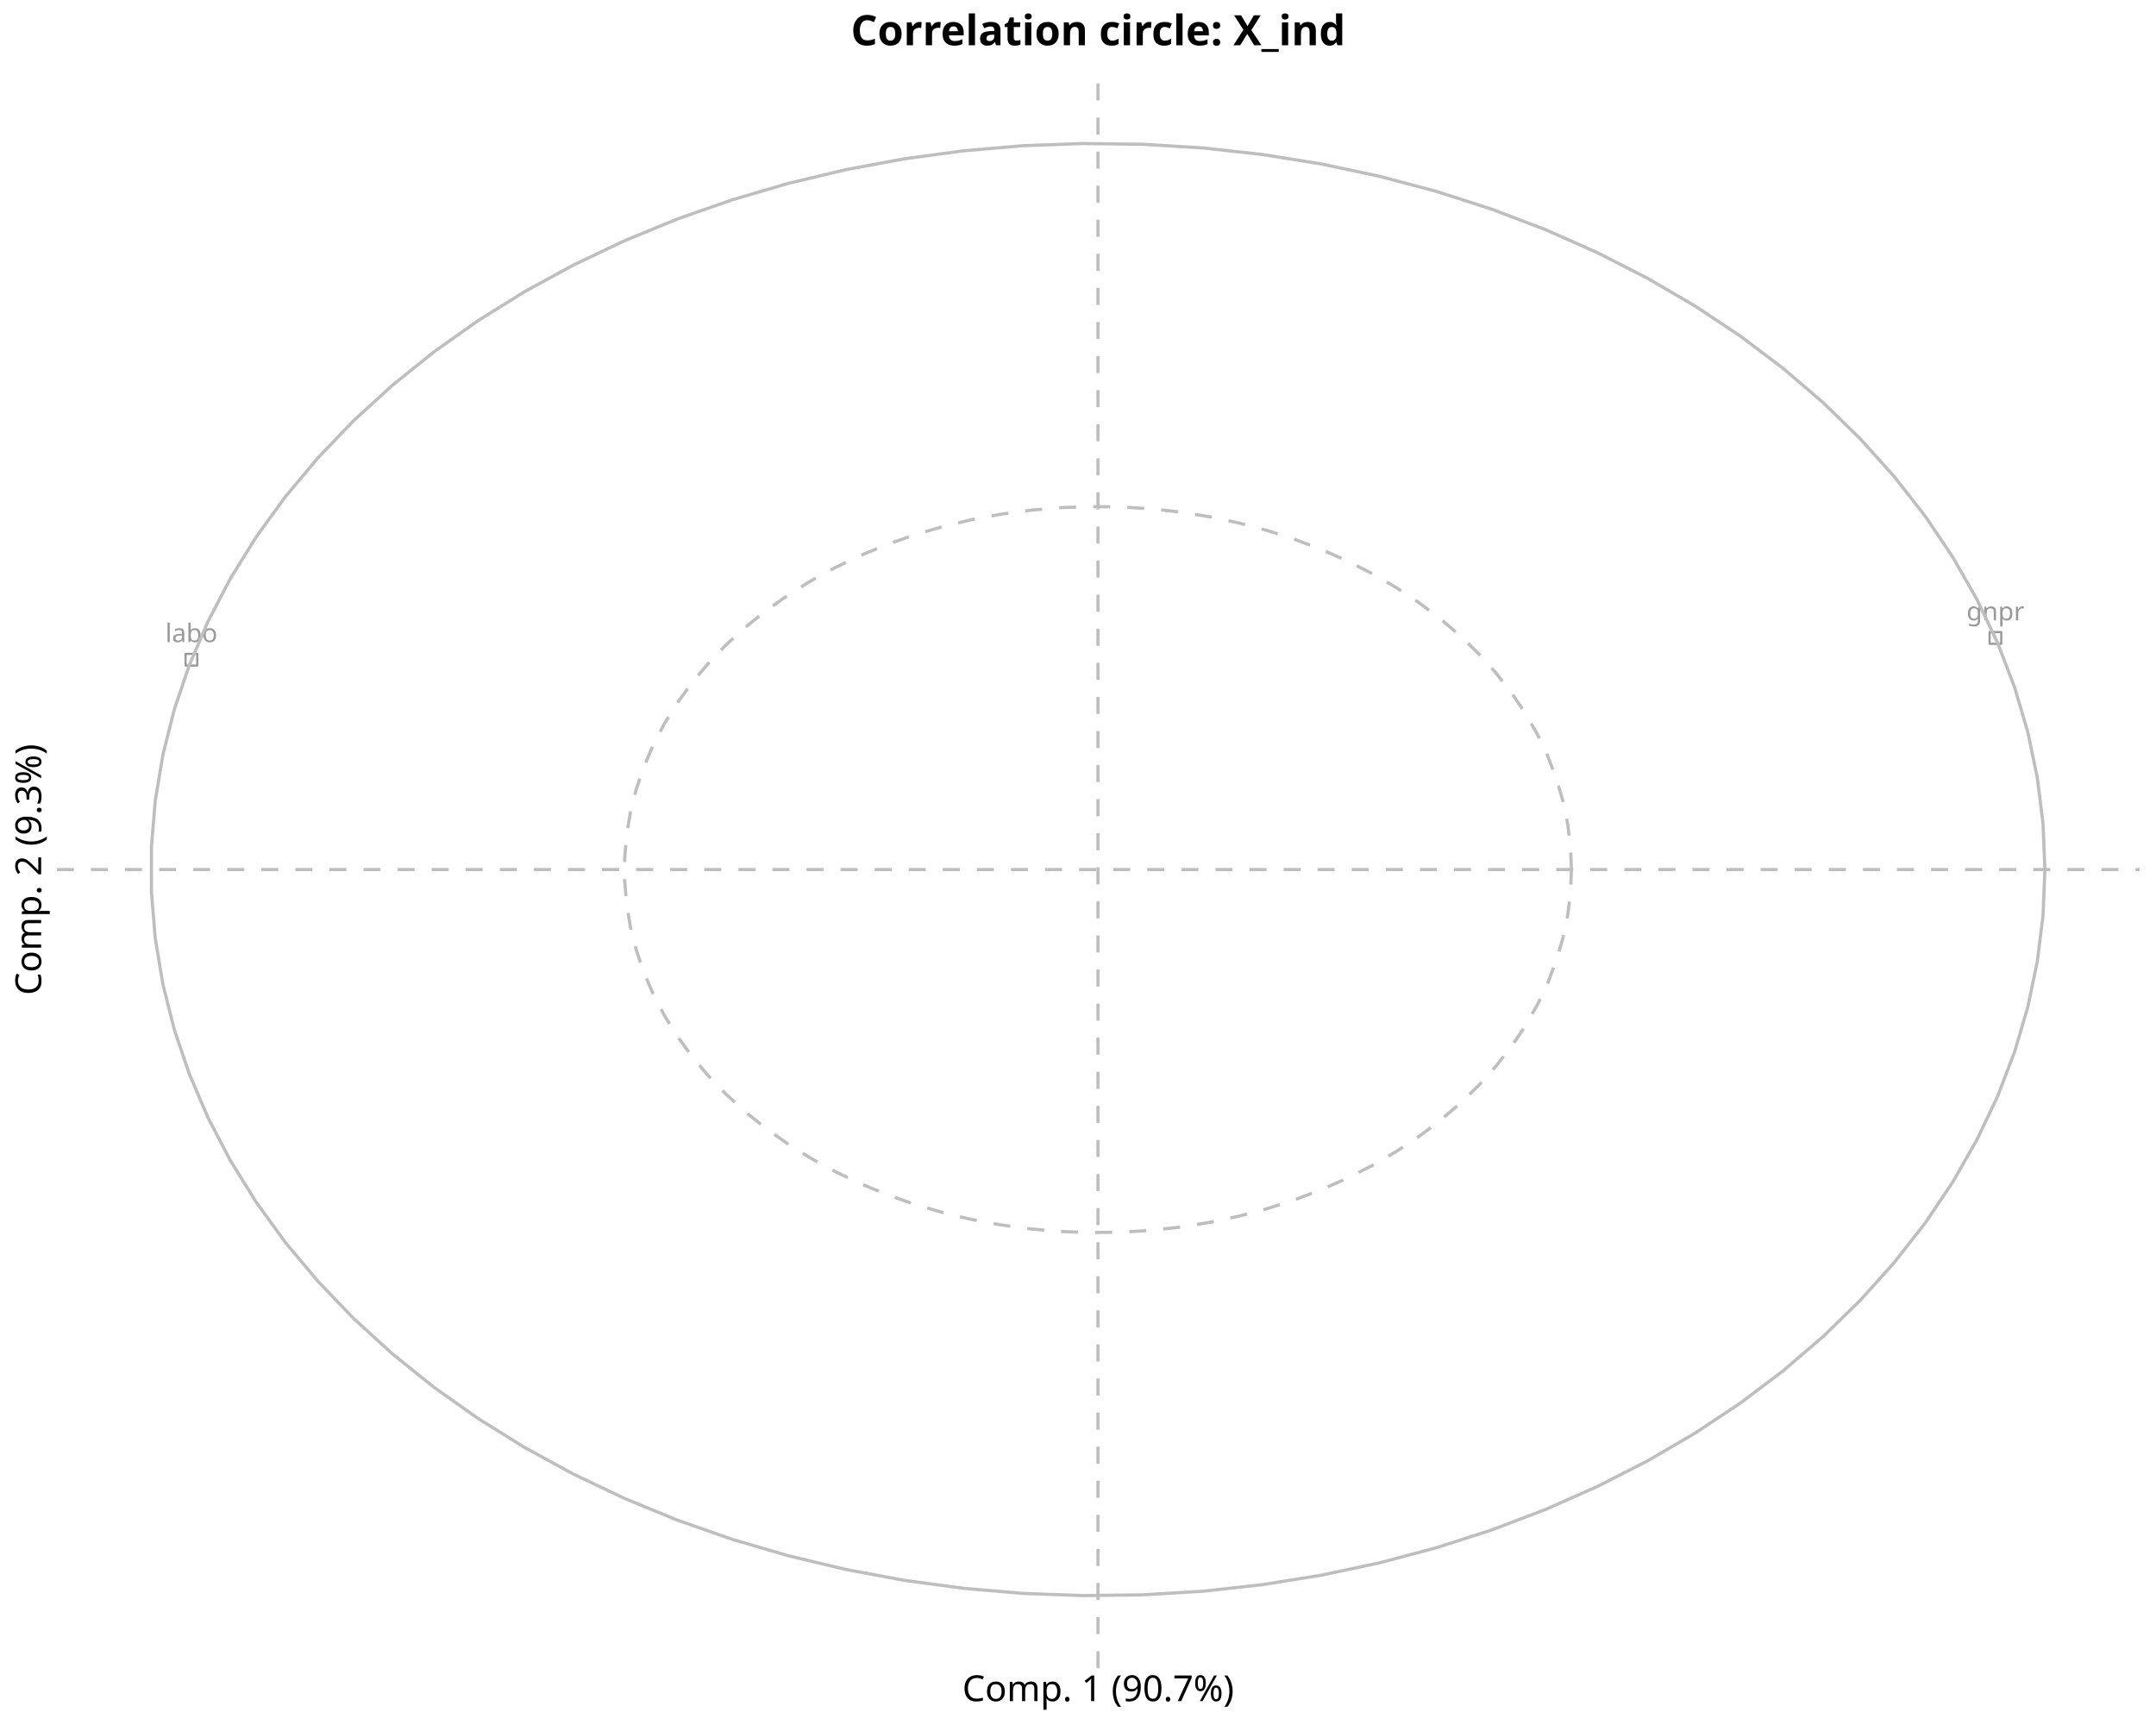
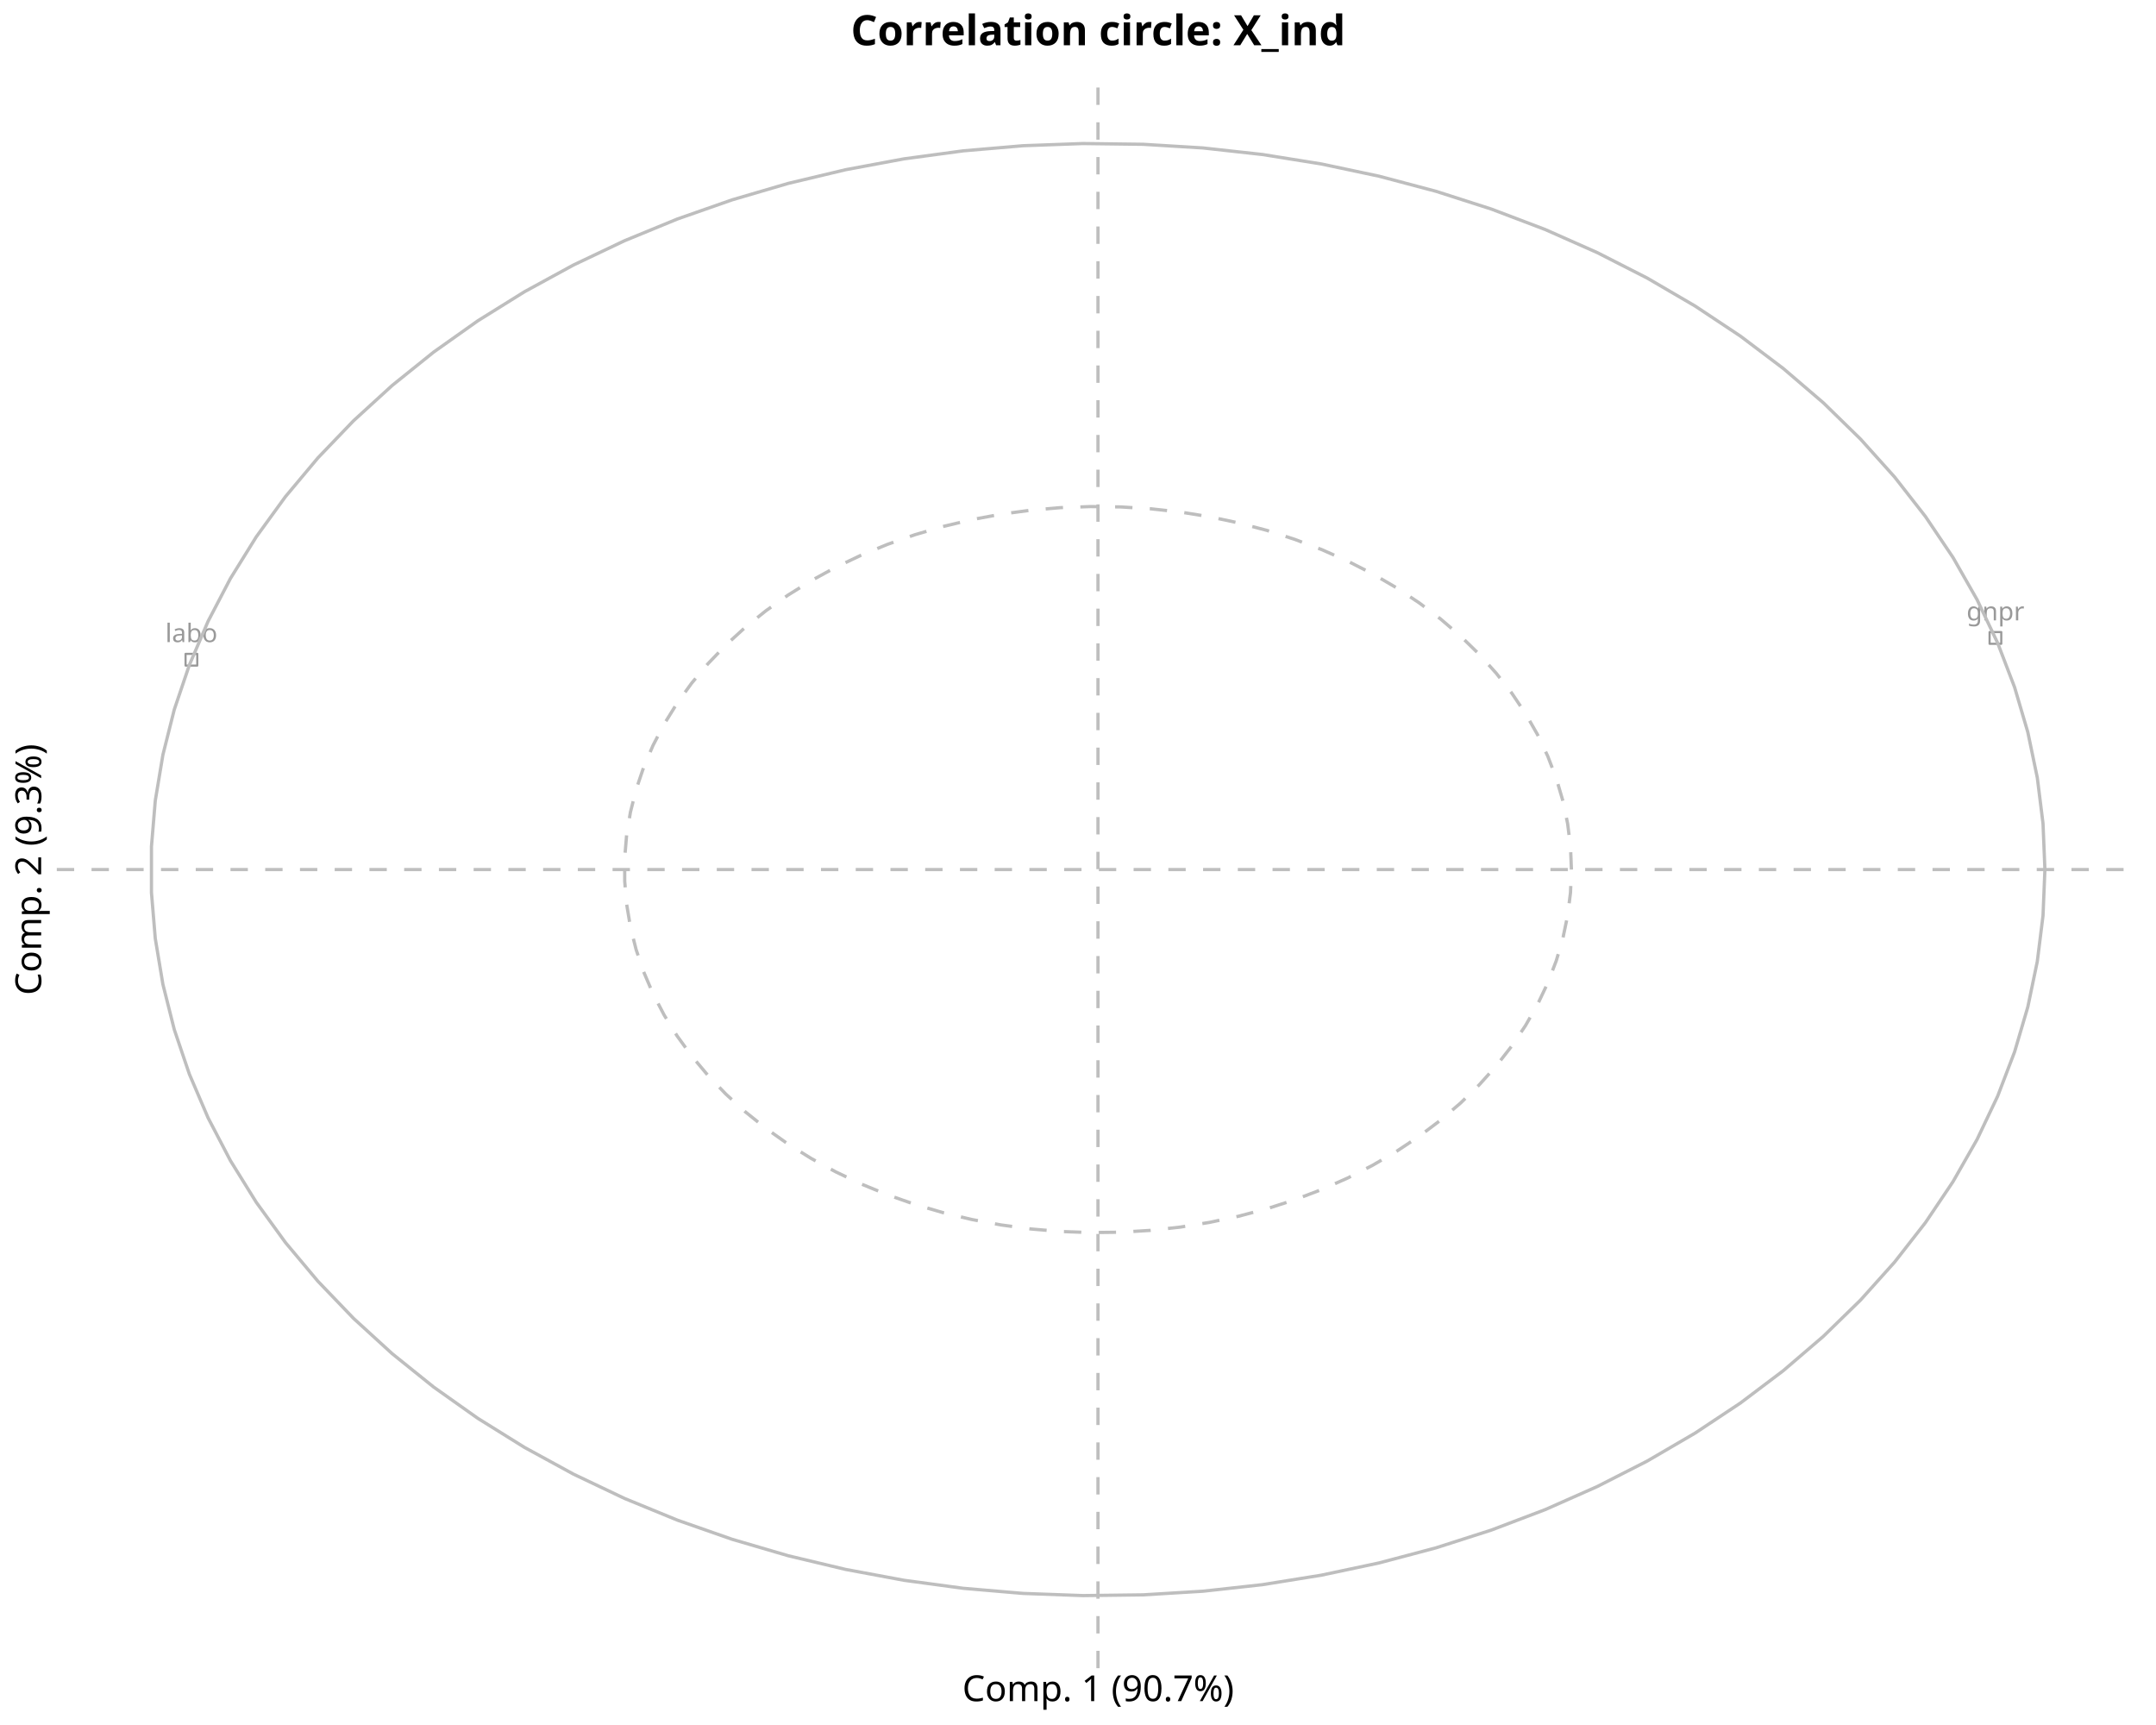
<svg xmlns="http://www.w3.org/2000/svg" class="svglite" data-engine-version="2.0" width="720.00pt" height="576.00pt" viewBox="0 0 720.00 576.00">
  <defs>
    <style type="text/css">
    .svglite line, .svglite polyline, .svglite polygon, .svglite path, .svglite rect, .svglite circle {
      fill: none;
      stroke: #000000;
      stroke-linecap: round;
      stroke-linejoin: round;
      stroke-miterlimit: 10.00;
    }
  </style>
  </defs>
  <rect width="100%" height="100%" style="stroke: none; fill: #FFFFFF;" />
  <defs>
    <clipPath id="cpMC4wMHw3MjAuMDB8MC4wMHw1NzYuMDA=">
      <rect x="0.00" y="0.00" width="720.00" height="576.00" />
    </clipPath>
  </defs>
  <g clip-path="url(#cpMC4wMHw3MjAuMDB8MC4wMHw1NzYuMDA=)">
    <rect x="0.00" y="0.00" width="720.00" height="576.00" style="stroke-width: 1.07; stroke: #FFFFFF; fill: #FFFFFF;" />
  </g>
  <defs>
    <clipPath id="cpMTguOTd8NzE0LjUyfDIzLjY5fDU1Ny4wMw==">
      <rect x="18.97" y="23.69" width="695.55" height="533.34" />
    </clipPath>
  </defs>
  <g clip-path="url(#cpMTguOTd8NzE0LjUyfDIzLjY5fDU1Ny4wMw==)">
    <rect x="18.97" y="23.69" width="695.55" height="533.34" style="stroke-width: 1.07; stroke: none; fill: #FFFFFF;" />
    <text x="666.38" y="207.14" text-anchor="middle" style="font-size: 8.54px; fill: #999999; font-family: sans;" textLength="17.09px" lengthAdjust="spacingAndGlyphs">gnpr</text>
    <text x="63.92" y="214.41" text-anchor="middle" style="font-size: 8.54px; fill: #999999; font-family: sans;" textLength="16.14px" lengthAdjust="spacingAndGlyphs">labo</text>
-     <line x1="366.67" y1="557.03" x2="366.67" y2="23.69" style="stroke-width: 1.07; stroke: #BEBEBE; stroke-dasharray: 5.69,5.69; stroke-linecap: butt;" />
-     <line x1="18.97" y1="290.36" x2="714.52" y2="290.36" style="stroke-width: 1.07; stroke: #BEBEBE; stroke-dasharray: 5.69,5.69; stroke-linecap: butt;" />
+     <line x1="366.67" y1="557.03" x2="366.67" y2="23.69" style="stroke-width: 1.09; stroke: #BEBEBE; stroke-dasharray: 5.80,5.80; stroke-linecap: butt;" />
+     <line x1="18.97" y1="290.36" x2="714.52" y2="290.36" style="stroke-width: 1.09; stroke: #BEBEBE; stroke-dasharray: 5.80,5.80; stroke-linecap: butt;" />
    <rect x="664.42" y="211.06" width="3.91" height="3.91" style="stroke-width: 0.71; stroke: #999999;" />
    <rect x="61.97" y="218.33" width="3.91" height="3.91" style="stroke-width: 0.71; stroke: #999999;" />
-     <polyline points="682.90,290.36 682.27,274.98 680.36,259.67 677.19,244.48 672.77,229.47 667.12,214.71 660.25,200.25 652.21,186.15 643.01,172.48 632.70,159.28 621.32,146.61 608.92,134.51 595.54,123.05 581.24,112.25 566.07,102.18 550.10,92.86 533.39,84.34 516.02,76.64 498.04,69.81 479.53,63.87 460.56,58.84 441.22,54.74 421.58,51.59 401.72,49.40 381.71,48.18 361.65,47.93 341.60,48.66 321.66,50.37 301.90,53.04 282.40,56.67 263.23,61.24 244.49,66.73 226.23,73.12 208.55,80.39 191.49,88.50 175.15,97.42 159.57,107.12 144.83,117.56 130.98,128.70 118.08,140.48 106.19,152.87 95.34,165.82 85.58,179.26 76.96,193.15 69.50,207.43 63.24,222.05 58.20,236.94 54.40,252.05 51.86,267.31 50.58,282.67 50.58,298.05 51.86,313.41 54.40,328.67 58.20,343.78 63.24,358.67 69.50,373.29 76.96,387.57 85.58,401.46 95.34,414.91 106.19,427.85 118.08,440.24 130.98,452.02 144.83,463.16 159.57,473.60 175.15,483.30 191.49,492.22 208.55,500.34 226.23,507.60 244.49,513.99 263.23,519.48 282.40,524.05 301.90,527.68 321.66,530.35 341.60,532.06 361.65,532.79 381.71,532.54 401.72,531.33 421.58,529.14 441.22,525.98 460.56,521.88 479.53,516.85 498.04,510.91 516.02,504.08 533.39,496.38 550.10,487.86 566.07,478.54 581.24,468.47 595.54,457.68 608.92,446.21 621.32,434.12 632.70,421.44 643.01,408.24 652.21,394.57 660.25,380.47 667.12,366.02 672.77,351.25 677.19,336.25 680.36,321.05 682.27,305.74 682.90,290.36 " style="stroke-width: 1.07; stroke: #BEBEBE; stroke-linecap: butt;" />
-     <polyline points="524.78,290.36 524.47,282.67 523.51,275.01 521.93,267.42 519.72,259.91 516.89,252.53 513.46,245.30 509.44,238.26 504.84,231.42 499.68,224.82 493.99,218.48 487.79,212.44 481.10,206.70 473.95,201.31 466.37,196.27 458.38,191.61 450.03,187.35 441.34,183.50 432.35,180.09 423.10,177.11 413.61,174.60 403.94,172.55 394.12,170.97 384.19,169.88 374.19,169.27 364.16,169.15 354.13,169.51 344.16,170.37 334.28,171.70 324.53,173.51 314.95,175.80 305.58,178.54 296.45,181.74 287.61,185.37 279.08,189.43 270.91,193.89 263.12,198.74 255.75,203.96 248.82,209.53 242.37,215.42 236.43,221.62 231.00,228.09 226.12,234.81 221.81,241.76 218.08,248.90 214.95,256.21 212.43,263.65 210.53,271.21 209.26,278.84 208.62,286.51 208.62,294.21 209.26,301.88 210.53,309.51 212.43,317.07 214.95,324.51 218.08,331.82 221.81,338.97 226.12,345.91 231.00,352.63 236.43,359.10 242.37,365.30 248.82,371.19 255.75,376.76 263.12,381.98 270.91,386.83 279.08,391.29 287.61,395.35 296.45,398.98 305.58,402.18 314.95,404.92 324.53,407.21 334.28,409.02 344.16,410.36 354.13,411.21 364.16,411.57 374.19,411.45 384.19,410.84 394.12,409.75 403.94,408.17 413.61,406.12 423.10,403.61 432.35,400.63 441.34,397.22 450.03,393.37 458.38,389.11 466.37,384.45 473.95,379.41 481.10,374.02 487.79,368.29 493.99,362.24 499.68,355.90 504.84,349.30 509.44,342.46 513.46,335.42 516.89,328.19 519.72,320.81 521.93,313.30 523.51,305.71 524.47,298.05 524.78,290.36 " style="stroke-width: 1.07; stroke: #BEBEBE; stroke-dasharray: 5.69,5.69; stroke-linecap: butt;" />
+     <polyline points="682.90,290.36 682.27,274.98 680.36,259.67 677.19,244.48 672.77,229.47 667.12,214.71 660.25,200.25 652.21,186.15 643.01,172.48 632.70,159.28 621.32,146.61 608.92,134.51 595.54,123.05 581.24,112.25 566.07,102.18 550.10,92.86 533.39,84.34 516.02,76.64 498.04,69.81 479.53,63.87 460.56,58.84 441.22,54.74 421.58,51.59 401.72,49.40 381.71,48.18 361.65,47.93 341.60,48.66 321.66,50.37 301.90,53.04 282.40,56.67 263.23,61.24 244.49,66.73 226.23,73.12 208.55,80.39 191.49,88.50 175.15,97.42 159.57,107.12 144.83,117.56 130.98,128.70 118.08,140.48 106.19,152.87 95.34,165.82 85.58,179.26 76.96,193.15 69.50,207.43 63.24,222.05 58.20,236.94 54.40,252.05 51.86,267.31 50.58,282.67 50.58,298.05 51.86,313.41 54.40,328.67 58.20,343.78 63.24,358.67 69.50,373.29 76.96,387.57 85.58,401.46 95.34,414.91 106.19,427.85 118.08,440.24 130.98,452.02 144.83,463.16 159.57,473.60 175.15,483.30 191.49,492.22 208.55,500.34 226.23,507.60 244.49,513.99 263.23,519.48 282.40,524.05 301.90,527.68 321.66,530.35 341.60,532.06 361.65,532.79 381.71,532.54 401.72,531.33 421.58,529.14 441.22,525.98 460.56,521.88 479.53,516.85 498.04,510.91 516.02,504.08 533.39,496.38 550.10,487.86 566.07,478.54 581.24,468.47 595.54,457.68 608.92,446.21 621.32,434.12 632.70,421.44 643.01,408.24 652.21,394.57 660.25,380.47 667.12,366.02 672.77,351.25 677.19,336.25 680.36,321.05 682.27,305.74 682.90,290.36 " style="stroke-width: 1.09; stroke: #BEBEBE; stroke-linecap: butt;" />
+     <polyline points="524.78,290.36 524.47,282.67 523.51,275.01 521.93,267.42 519.72,259.91 516.89,252.53 513.46,245.30 509.44,238.26 504.84,231.42 499.68,224.82 493.99,218.48 487.79,212.44 481.10,206.70 473.95,201.31 466.37,196.27 458.38,191.61 450.03,187.35 441.34,183.50 432.35,180.09 423.10,177.11 413.61,174.60 403.94,172.55 394.12,170.97 384.19,169.88 374.19,169.27 364.16,169.15 354.13,169.51 344.16,170.37 334.28,171.70 324.53,173.51 314.95,175.80 305.58,178.54 296.45,181.74 287.61,185.37 279.08,189.43 270.91,193.89 263.12,198.74 255.75,203.96 248.82,209.53 242.37,215.42 236.43,221.62 231.00,228.09 226.12,234.81 221.81,241.76 218.08,248.90 214.95,256.21 212.43,263.65 210.53,271.21 209.26,278.84 208.62,286.51 208.62,294.21 209.26,301.88 210.53,309.51 212.43,317.07 214.95,324.51 218.08,331.82 221.81,338.97 226.12,345.91 231.00,352.63 236.43,359.10 242.37,365.30 248.82,371.19 255.75,376.76 263.12,381.98 270.91,386.83 279.08,391.29 287.61,395.35 296.45,398.98 305.58,402.18 314.95,404.92 324.53,407.21 334.28,409.02 344.16,410.36 354.13,411.21 364.16,411.57 374.19,411.45 384.19,410.84 394.12,409.75 403.94,408.17 413.61,406.12 423.10,403.61 432.35,400.63 441.34,397.22 450.03,393.37 458.38,389.11 466.37,384.45 473.95,379.41 481.10,374.02 487.79,368.29 493.99,362.24 499.68,355.90 504.84,349.30 509.44,342.46 513.46,335.42 516.89,328.19 519.72,320.81 521.93,313.30 523.51,305.71 524.47,298.05 524.78,290.36 " style="stroke-width: 1.09; stroke: #BEBEBE; stroke-dasharray: 5.80,5.80; stroke-linecap: butt;" />
  </g>
  <g clip-path="url(#cpMC4wMHw3MjAuMDB8MC4wMHw1NzYuMDA=)">
    <text x="366.74" y="568.03" text-anchor="middle" style="font-size: 12.00px; font-family: sans;" textLength="90.71px" lengthAdjust="spacingAndGlyphs">Comp. 1 (90.7%)</text>
    <text transform="translate(13.74,290.36) rotate(-90)" text-anchor="middle" style="font-size: 12.00px; font-family: sans;" textLength="84.04px" lengthAdjust="spacingAndGlyphs">Comp. 2 (9.3%)</text>
    <text x="366.74" y="15.11" text-anchor="middle" style="font-size: 14.00px; font-weight: bold; font-family: sans;" textLength="148.63px" lengthAdjust="spacingAndGlyphs">Correlation circle: X_ind</text>
  </g>
</svg>
